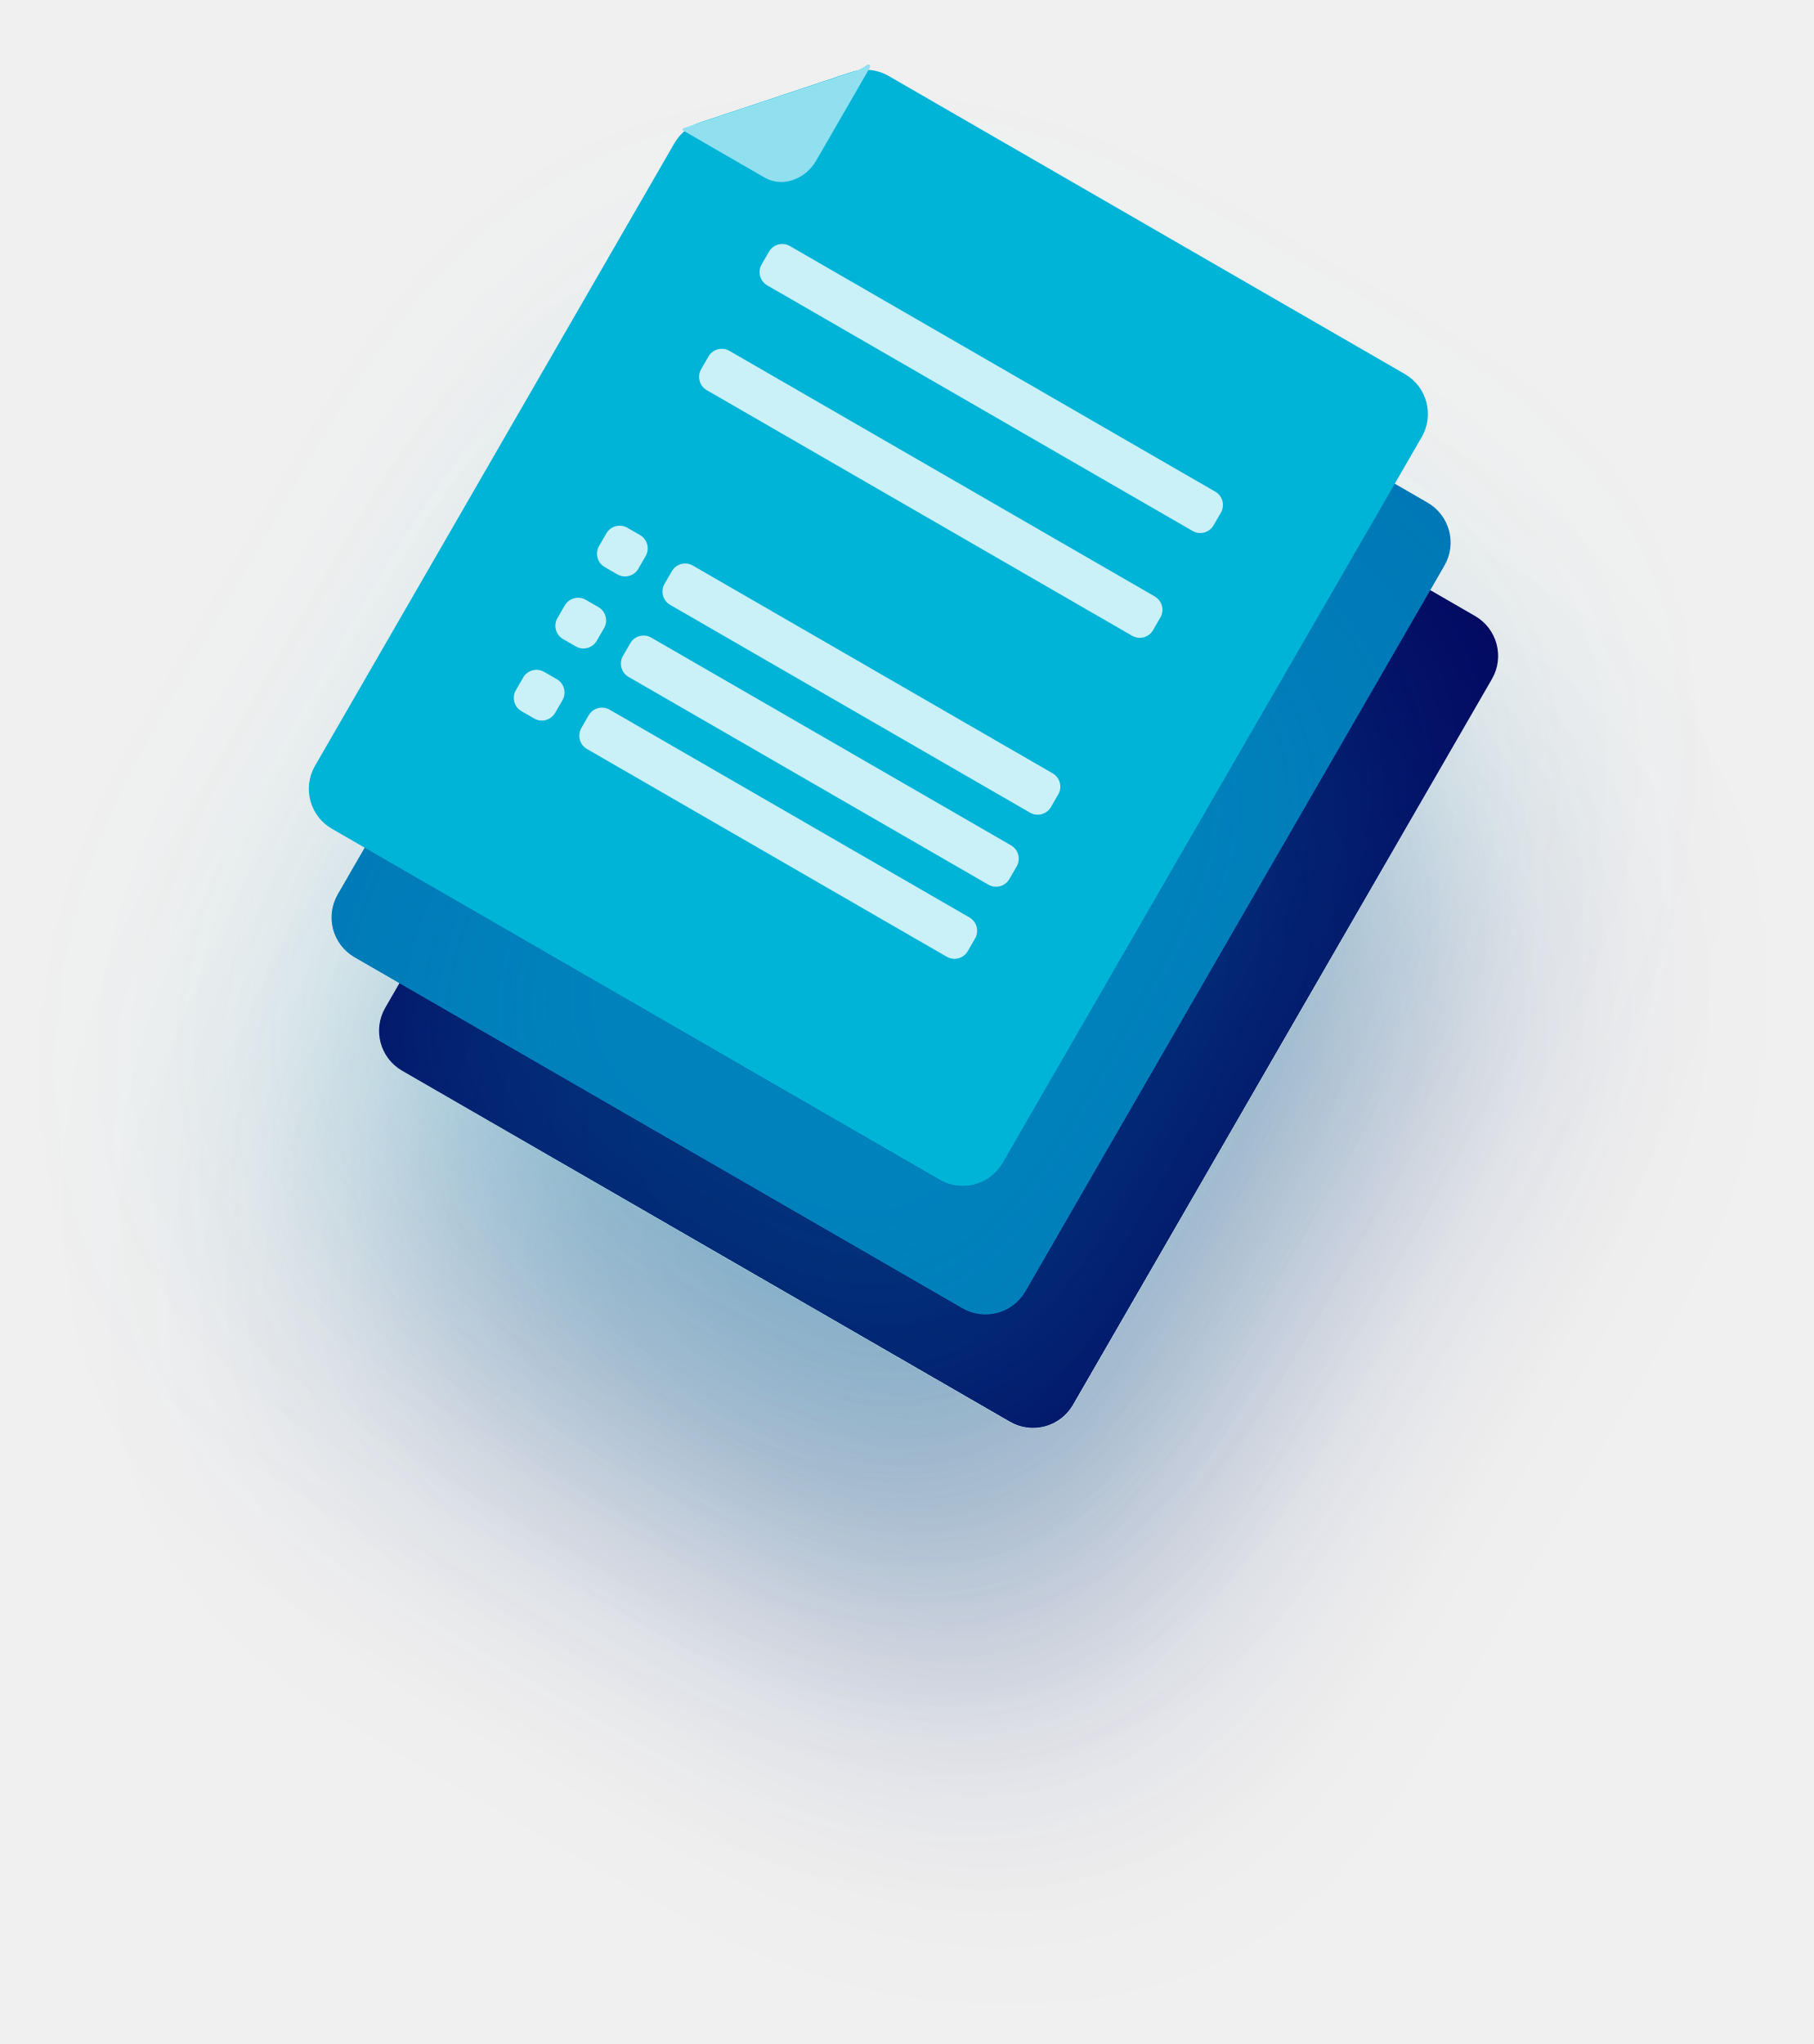
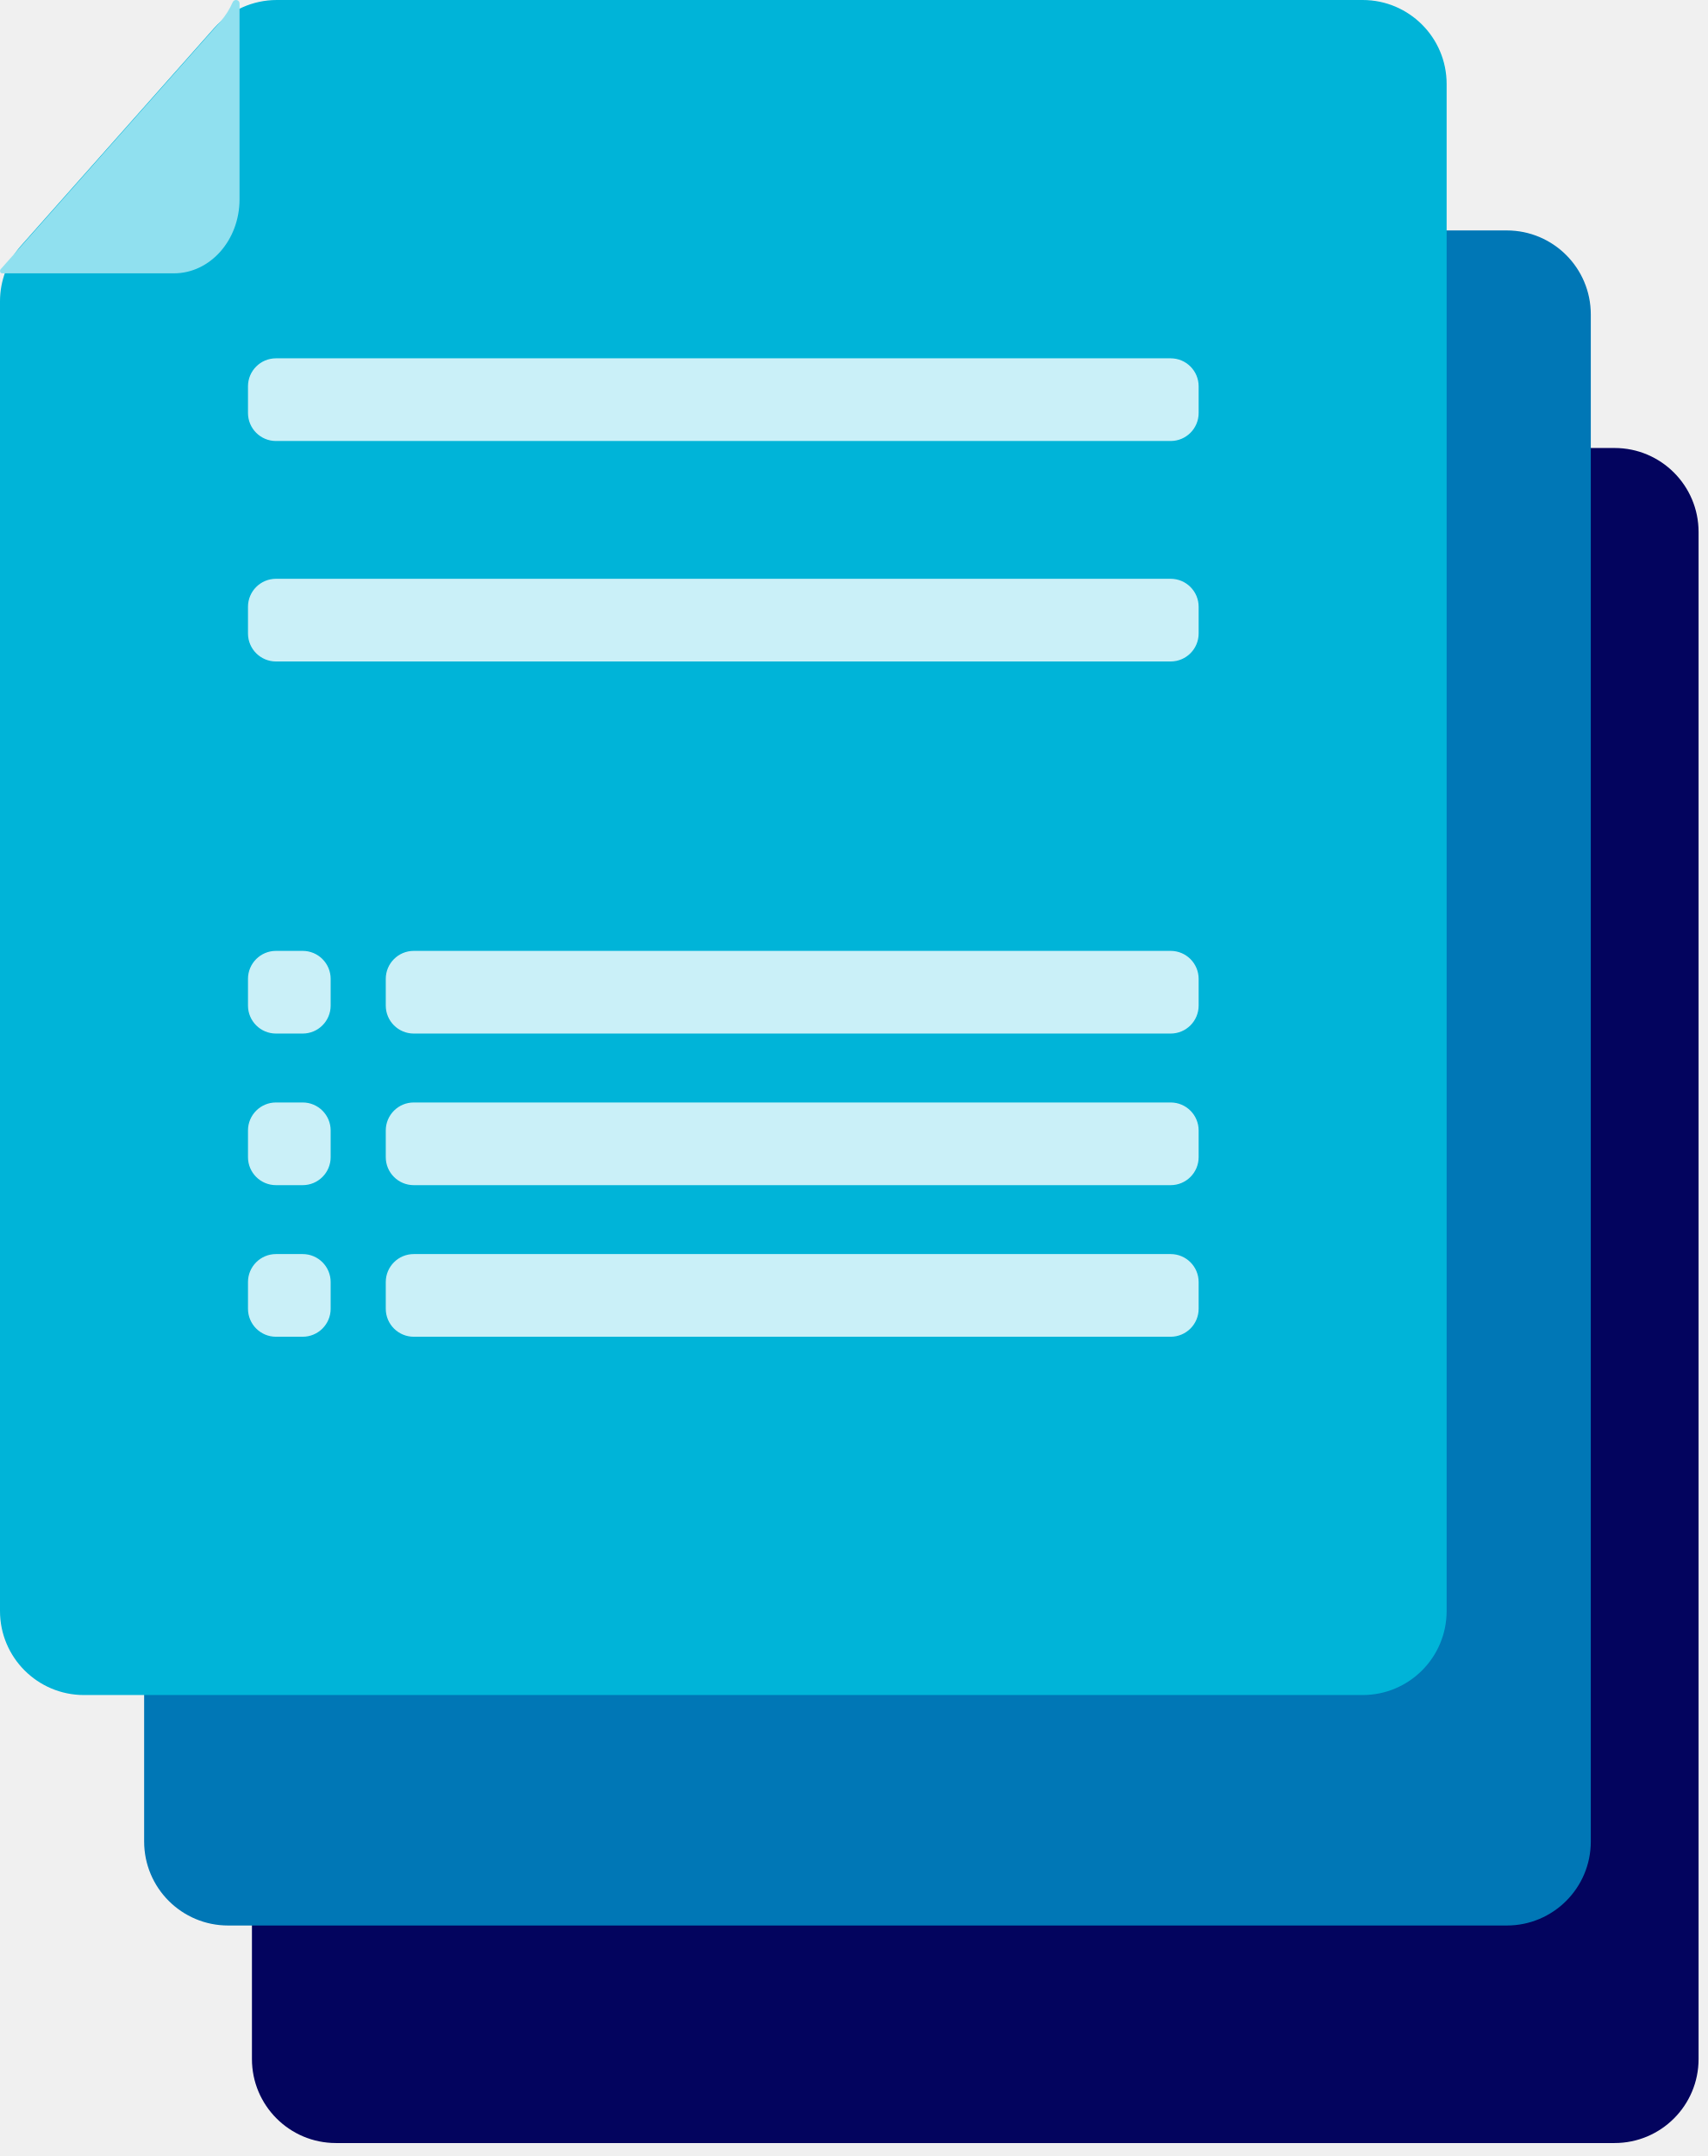
- <svg xmlns="http://www.w3.org/2000/svg" width="118" height="133" viewBox="0 0 118 133" fill="none">
-   <g filter="url(#filter0_d_1513_2330)">
-     <path fill-rule="evenodd" clip-rule="evenodd" d="M49.028 24.076L25.069 65.573C24.241 67.008 24.732 68.843 26.167 69.671L65.726 92.51C67.161 93.339 68.996 92.847 69.824 91.412L97.093 44.181C97.921 42.746 97.429 40.912 95.995 40.083L61.233 20.014L49.028 24.076Z" fill="#03045E" />
-     <path fill-rule="evenodd" clip-rule="evenodd" d="M60.265 20.35C60.552 20.254 60.822 20.107 61.065 19.917L61.248 20.023L57.689 26.187C56.959 27.451 55.457 27.951 54.335 27.303L49.023 24.237C48.989 24.217 48.978 24.173 48.995 24.134L49.006 24.115C49.017 24.1 49.033 24.088 49.05 24.082L60.265 20.35Z" fill="#B7A5DC" />
-     <rect x="55.112" y="31.256" width="33.96" height="2.953" rx="1.477" transform="rotate(30 55.1118 31.2559)" fill="white" />
-     <rect x="51.174" y="38.076" width="33.96" height="2.953" rx="1.477" transform="rotate(30 51.1743 38.0762)" fill="white" />
-     <rect x="39.116" y="58.962" width="2.953" height="2.953" rx="1.477" transform="rotate(30 39.1162 58.9619)" fill="white" />
-     <rect x="43.378" y="61.423" width="29.038" height="2.953" rx="1.477" transform="rotate(30 43.3784 61.4229)" fill="white" />
-     <rect x="41.823" y="54.273" width="2.953" height="2.953" rx="1.477" transform="rotate(30 41.8232 54.2734)" fill="white" />
-     <rect x="46.085" y="56.734" width="29.038" height="2.953" rx="1.477" transform="rotate(30 46.0854 56.7344)" fill="white" />
-     <rect x="44.53" y="49.584" width="2.953" height="2.953" rx="1.477" transform="rotate(30 44.5298 49.584)" fill="white" />
-     <rect x="48.792" y="52.045" width="29.038" height="2.953" rx="1.477" transform="rotate(30 48.792 52.0449)" fill="white" />
-   </g>
-   <g filter="url(#filter1_d_1513_2330)">
-     <path fill-rule="evenodd" clip-rule="evenodd" d="M47.016 16.338C46.32 16.57 45.733 17.049 45.366 17.684L21.977 58.195C21.148 59.63 21.64 61.465 23.075 62.293L62.633 85.132C64.068 85.961 65.903 85.469 66.732 84.034L94 36.803C94.829 35.369 94.337 33.534 92.902 32.705L59.308 13.31C58.566 12.881 57.675 12.791 56.861 13.062L47.016 16.338Z" fill="#0077B6" />
-     <path fill-rule="evenodd" clip-rule="evenodd" d="M57.173 12.972C57.434 12.885 57.681 12.756 57.906 12.591C57.947 12.56 58.003 12.556 58.047 12.582V12.582C58.108 12.617 58.128 12.694 58.093 12.754L54.598 18.809C53.867 20.074 52.365 20.574 51.243 19.926L45.932 16.859C45.898 16.84 45.887 16.796 45.903 16.757L45.915 16.737C45.926 16.722 45.941 16.711 45.958 16.705L57.173 12.972Z" fill="#B7A5DC" />
-     <rect x="52.02" y="23.878" width="33.96" height="2.953" rx="1.477" transform="rotate(30 52.0195 23.8779)" fill="white" />
-     <rect x="48.082" y="30.698" width="33.96" height="2.953" rx="1.477" transform="rotate(30 48.082 30.6982)" fill="white" />
-     <rect x="36.024" y="51.584" width="2.953" height="2.953" rx="1.477" transform="rotate(30 36.0239 51.584)" fill="white" />
-     <rect x="40.286" y="54.045" width="29.038" height="2.953" rx="1.477" transform="rotate(30 40.2861 54.0449)" fill="white" />
-     <rect x="38.731" y="46.895" width="2.953" height="2.953" rx="1.477" transform="rotate(30 38.731 46.8955)" fill="white" />
-     <rect x="42.993" y="49.356" width="29.038" height="2.953" rx="1.477" transform="rotate(30 42.9932 49.3564)" fill="white" />
-     <rect x="41.438" y="42.206" width="2.953" height="2.953" rx="1.477" transform="rotate(30 41.4375 42.2061)" fill="white" />
-     <rect x="45.7" y="44.667" width="29.038" height="2.953" rx="1.477" transform="rotate(30 45.6997 44.667)" fill="white" />
-   </g>
-   <g filter="url(#filter2_d_1513_2330)">
-     <path fill-rule="evenodd" clip-rule="evenodd" d="M45.539 7.972C44.843 8.204 44.256 8.683 43.889 9.318L20.5 49.829C19.671 51.264 20.163 53.099 21.598 53.927L61.157 76.766C62.591 77.594 64.426 77.103 65.254 75.668L92.523 28.437C93.352 27.002 92.86 25.168 91.425 24.339L57.831 4.944C57.089 4.515 56.198 4.425 55.384 4.695L45.539 7.972Z" fill="#00B4D8" />
-     <path fill-rule="evenodd" clip-rule="evenodd" d="M55.697 4.606C55.957 4.519 56.204 4.39 56.429 4.224C56.47 4.194 56.526 4.19 56.57 4.216V4.216C56.63 4.25 56.651 4.327 56.616 4.388L53.12 10.443C52.39 11.707 50.888 12.207 49.766 11.559L44.455 8.493C44.421 8.474 44.41 8.43 44.426 8.392L44.438 8.369C44.45 8.355 44.465 8.344 44.481 8.338L55.697 4.606Z" fill="#90E0EF" />
-     <rect x="50.542" y="15.512" width="33.96" height="2.953" rx="1" transform="rotate(30 50.5425 15.5117)" fill="#CAF0F8" />
-     <rect x="46.605" y="22.331" width="33.96" height="2.953" rx="1" transform="rotate(30 46.6055 22.3311)" fill="#CAF0F8" />
-     <rect x="34.547" y="43.218" width="2.953" height="2.953" rx="1" transform="rotate(30 34.5469 43.2178)" fill="#CAF0F8" />
-     <rect x="38.809" y="45.679" width="29.038" height="2.953" rx="1" transform="rotate(30 38.8091 45.6787)" fill="#CAF0F8" />
-     <rect x="37.254" y="38.528" width="2.953" height="2.953" rx="1" transform="rotate(30 37.2539 38.5283)" fill="#CAF0F8" />
-     <rect x="41.516" y="40.989" width="29.038" height="2.953" rx="1" transform="rotate(30 41.5161 40.9893)" fill="#CAF0F8" />
-     <rect x="39.961" y="33.84" width="2.953" height="2.953" rx="1" transform="rotate(30 39.9609 33.8398)" fill="#CAF0F8" />
-     <rect x="44.223" y="36.301" width="29.038" height="2.953" rx="1" transform="rotate(30 44.2231 36.3008)" fill="#CAF0F8" />
-   </g>
-   <defs>
-     <filter id="filter0_d_1513_2330" x="4.667" y="19.917" width="112.828" height="112.996" filterUnits="userSpaceOnUse" color-interpolation-filters="sRGB">
-       <feFlood flood-opacity="0" result="BackgroundImageFix" />
-       <feColorMatrix in="SourceAlpha" type="matrix" values="0 0 0 0 0 0 0 0 0 0 0 0 0 0 0 0 0 0 127 0" result="hardAlpha" />
-       <feOffset dy="20" />
-       <feGaussianBlur stdDeviation="10" />
-       <feComposite in2="hardAlpha" operator="out" />
-       <feColorMatrix type="matrix" values="0 0 0 0 0.012 0 0 0 0 0.016 0 0 0 0 0.369 0 0 0 0.2 0" />
-       <feBlend mode="normal" in2="BackgroundImageFix" result="effect1_dropShadow_1513_2330" />
-       <feBlend mode="normal" in="SourceGraphic" in2="effect1_dropShadow_1513_2330" result="shape" />
-     </filter>
-     <filter id="filter1_d_1513_2330" x="1.575" y="12.565" width="112.828" height="112.97" filterUnits="userSpaceOnUse" color-interpolation-filters="sRGB">
-       <feFlood flood-opacity="0" result="BackgroundImageFix" />
-       <feColorMatrix in="SourceAlpha" type="matrix" values="0 0 0 0 0 0 0 0 0 0 0 0 0 0 0 0 0 0 127 0" result="hardAlpha" />
-       <feOffset dy="20" />
-       <feGaussianBlur stdDeviation="10" />
-       <feComposite in2="hardAlpha" operator="out" />
-       <feColorMatrix type="matrix" values="0 0 0 0 0.004 0 0 0 0 0.361 0 0 0 0 0.549 0 0 0 0.2 0" />
-       <feBlend mode="normal" in2="BackgroundImageFix" result="effect1_dropShadow_1513_2330" />
-       <feBlend mode="normal" in="SourceGraphic" in2="effect1_dropShadow_1513_2330" result="shape" />
-     </filter>
-     <filter id="filter2_d_1513_2330" x="0.098" y="4.199" width="112.828" height="112.97" filterUnits="userSpaceOnUse" color-interpolation-filters="sRGB">
-       <feFlood flood-opacity="0" result="BackgroundImageFix" />
-       <feColorMatrix in="SourceAlpha" type="matrix" values="0 0 0 0 0 0 0 0 0 0 0 0 0 0 0 0 0 0 127 0" result="hardAlpha" />
-       <feOffset dy="20" />
-       <feGaussianBlur stdDeviation="10" />
-       <feComposite in2="hardAlpha" operator="out" />
-       <feColorMatrix type="matrix" values="0 0 0 0 0 0 0 0 0 0.706 0 0 0 0 0.847 0 0 0 0.2 0" />
-       <feBlend mode="normal" in2="BackgroundImageFix" result="effect1_dropShadow_1513_2330" />
-       <feBlend mode="normal" in="SourceGraphic" in2="effect1_dropShadow_1513_2330" result="shape" />
-     </filter>
-   </defs>
+ <svg xmlns="http://www.w3.org/2000/svg" width="61" height="77" viewBox="0 0 61 77" fill="none">
+   <path fill-rule="evenodd" clip-rule="evenodd" d="M9 25.621L9 73.537C9 75.194 10.343 76.537 12 76.537L57.678 76.537C59.335 76.537 60.678 75.194 60.678 73.537L60.678 19C60.678 17.343 59.335 16 57.678 16L17.539 16L9 25.621Z" fill="#03045E" />
+   <path fill-rule="evenodd" clip-rule="evenodd" d="M16.869 16.774C17.069 16.548 17.23 16.285 17.345 16H17.556L17.556 23.117C17.556 24.578 16.505 25.761 15.209 25.761L9.076 25.762C9.037 25.762 9.005 25.729 9 25.686V25.665C9.003 25.646 9.01 25.628 9.022 25.615L16.869 16.774Z" fill="#B7A5DC" />
+   <rect x="17.859" y="28.797" width="33.96" height="2.953" rx="1.477" fill="white" />
+   <rect x="17.859" y="36.672" width="33.96" height="2.953" rx="1.477" fill="white" />
+   <rect x="17.859" y="60.788" width="2.953" height="2.953" rx="1.477" fill="white" />
+   <rect x="22.781" y="60.788" width="29.038" height="2.953" rx="1.477" fill="white" />
+   <rect x="17.859" y="55.374" width="2.953" height="2.953" rx="1.477" fill="white" />
+   <rect x="22.781" y="55.374" width="29.038" height="2.953" rx="1.477" fill="white" />
+   <rect x="17.859" y="49.96" width="2.953" height="2.953" rx="1.477" fill="white" />
+   <rect x="22.781" y="49.96" width="29.038" height="2.953" rx="1.477" fill="white" />
+   <path fill-rule="evenodd" clip-rule="evenodd" d="M5.906 16.999C5.418 17.548 5.149 18.256 5.149 18.99L5.149 65.768C5.149 67.425 6.493 68.768 8.149 68.768L53.828 68.768C55.485 68.768 56.828 67.425 56.828 65.768L56.828 11.23C56.828 9.574 55.485 8.23 53.828 8.23L15.037 8.23C14.179 8.23 13.363 8.598 12.793 9.239L5.906 16.999Z" fill="#0077B6" />
+   <path fill-rule="evenodd" clip-rule="evenodd" d="M13.019 9.005C13.201 8.8 13.35 8.564 13.463 8.309C13.483 8.262 13.529 8.23 13.58 8.23V8.23C13.65 8.23 13.706 8.287 13.706 8.356L13.706 15.348C13.707 16.808 12.656 17.992 11.36 17.992L5.227 17.993C5.188 17.993 5.156 17.96 5.151 17.918L5.151 17.895C5.153 17.876 5.161 17.859 5.173 17.846L13.019 9.005Z" fill="#B7A5DC" />
+   <rect x="14.009" y="21.027" width="33.96" height="2.953" rx="1.477" fill="white" />
+   <rect x="14.009" y="28.902" width="33.96" height="2.953" rx="1.477" fill="white" />
+   <rect x="14.009" y="53.019" width="2.953" height="2.953" rx="1.477" fill="white" />
+   <rect x="18.931" y="53.019" width="29.038" height="2.953" rx="1.477" fill="white" />
+   <rect x="14.009" y="47.605" width="2.953" height="2.953" rx="1.477" fill="white" />
+   <rect x="18.931" y="47.605" width="29.038" height="2.953" rx="1.477" fill="white" />
+   <rect x="14.009" y="42.191" width="2.953" height="2.953" rx="1.477" fill="white" />
+   <rect x="18.93" y="42.191" width="29.038" height="2.953" rx="1.477" fill="white" />
+   <path fill-rule="evenodd" clip-rule="evenodd" d="M0.756 8.768C0.269 9.317 0 10.026 0 10.76L0 57.537C0 59.194 1.343 60.537 3 60.537L48.678 60.537C50.335 60.537 51.678 59.194 51.678 57.537L51.678 3C51.678 1.343 50.335 0 48.678 0L9.888 0C9.03 0 8.213 0.367 7.644 1.009L0.756 8.768Z" fill="#00B4D8" />
+   <path fill-rule="evenodd" clip-rule="evenodd" d="M7.87 0.775C8.052 0.569 8.201 0.334 8.313 0.078C8.334 0.031 8.38 0 8.431 0V0C8.501 0 8.557 0.056 8.557 0.126L8.557 7.117C8.557 8.578 7.507 9.762 6.21 9.762L0.078 9.762C0.039 9.762 0.007 9.73 0.002 9.689L0.002 9.663C0.004 9.645 0.012 9.628 0.024 9.615L7.87 0.775Z" fill="#90E0EF" />
+   <rect x="8.859" y="12.797" width="33.96" height="2.953" rx="1" fill="#CAF0F8" />
+   <rect x="8.859" y="20.671" width="33.96" height="2.953" rx="1" fill="#CAF0F8" />
+   <rect x="8.859" y="44.788" width="2.953" height="2.953" rx="1" fill="#CAF0F8" />
+   <rect x="13.781" y="44.788" width="29.038" height="2.953" rx="1" fill="#CAF0F8" />
+   <rect x="8.859" y="39.374" width="2.953" height="2.953" rx="1" fill="#CAF0F8" />
+   <rect x="13.781" y="39.374" width="29.038" height="2.953" rx="1" fill="#CAF0F8" />
+   <rect x="8.859" y="33.96" width="2.953" height="2.953" rx="1" fill="#CAF0F8" />
+   <rect x="13.781" y="33.96" width="29.038" height="2.953" rx="1" fill="#CAF0F8" />
</svg>
